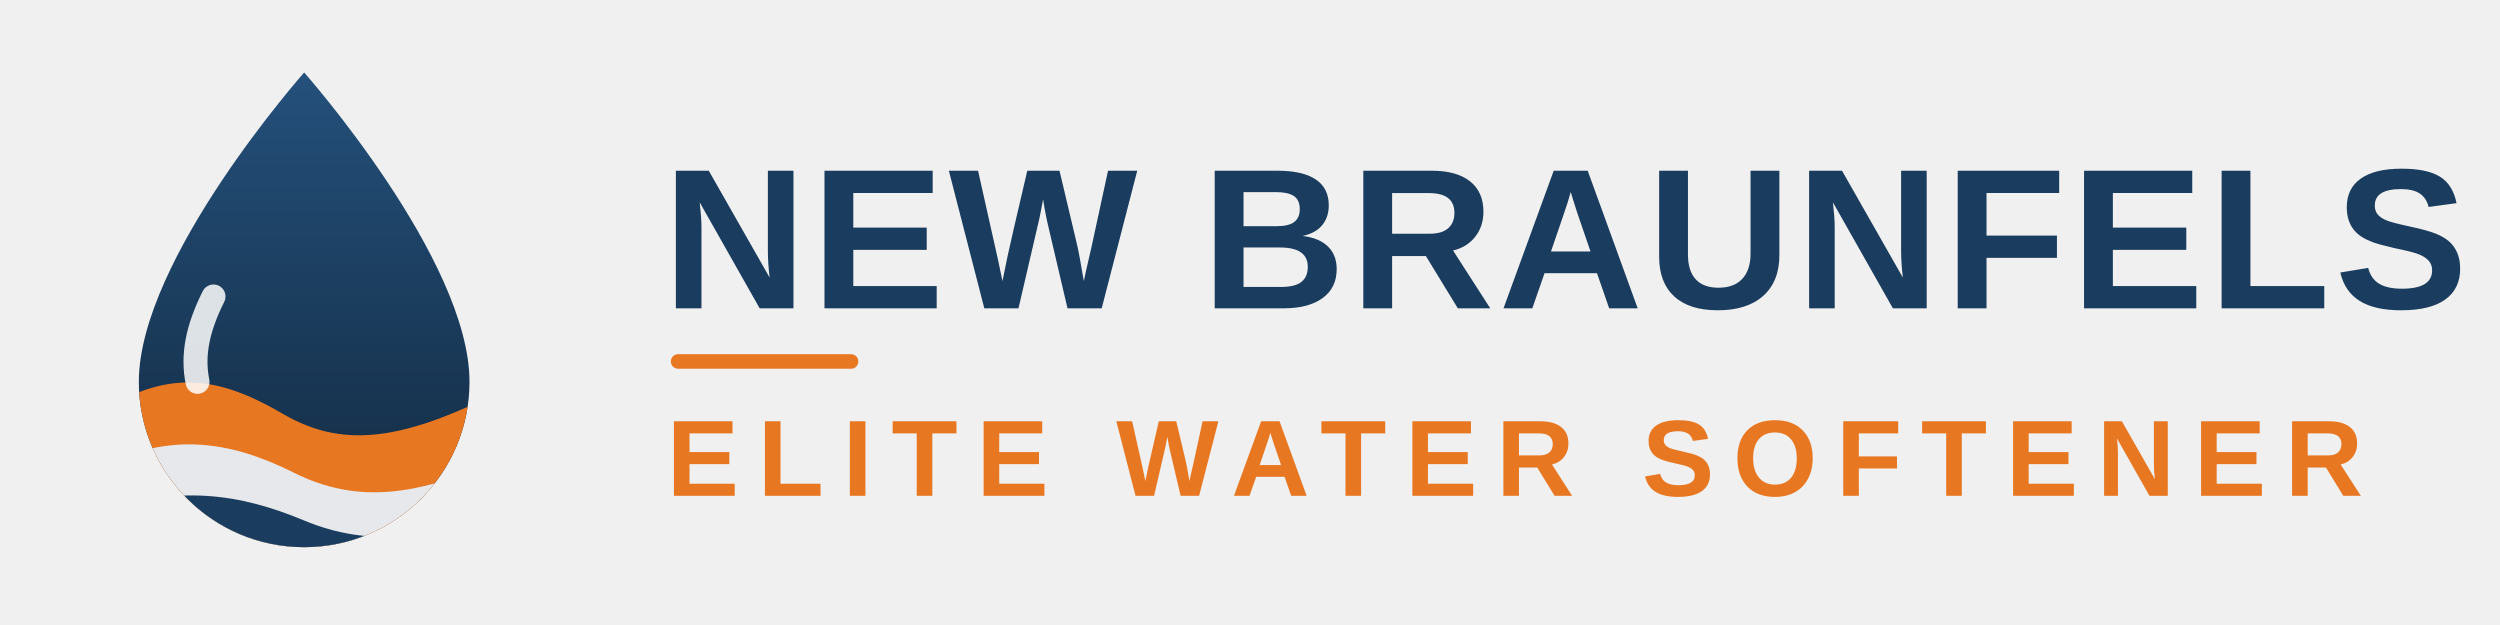
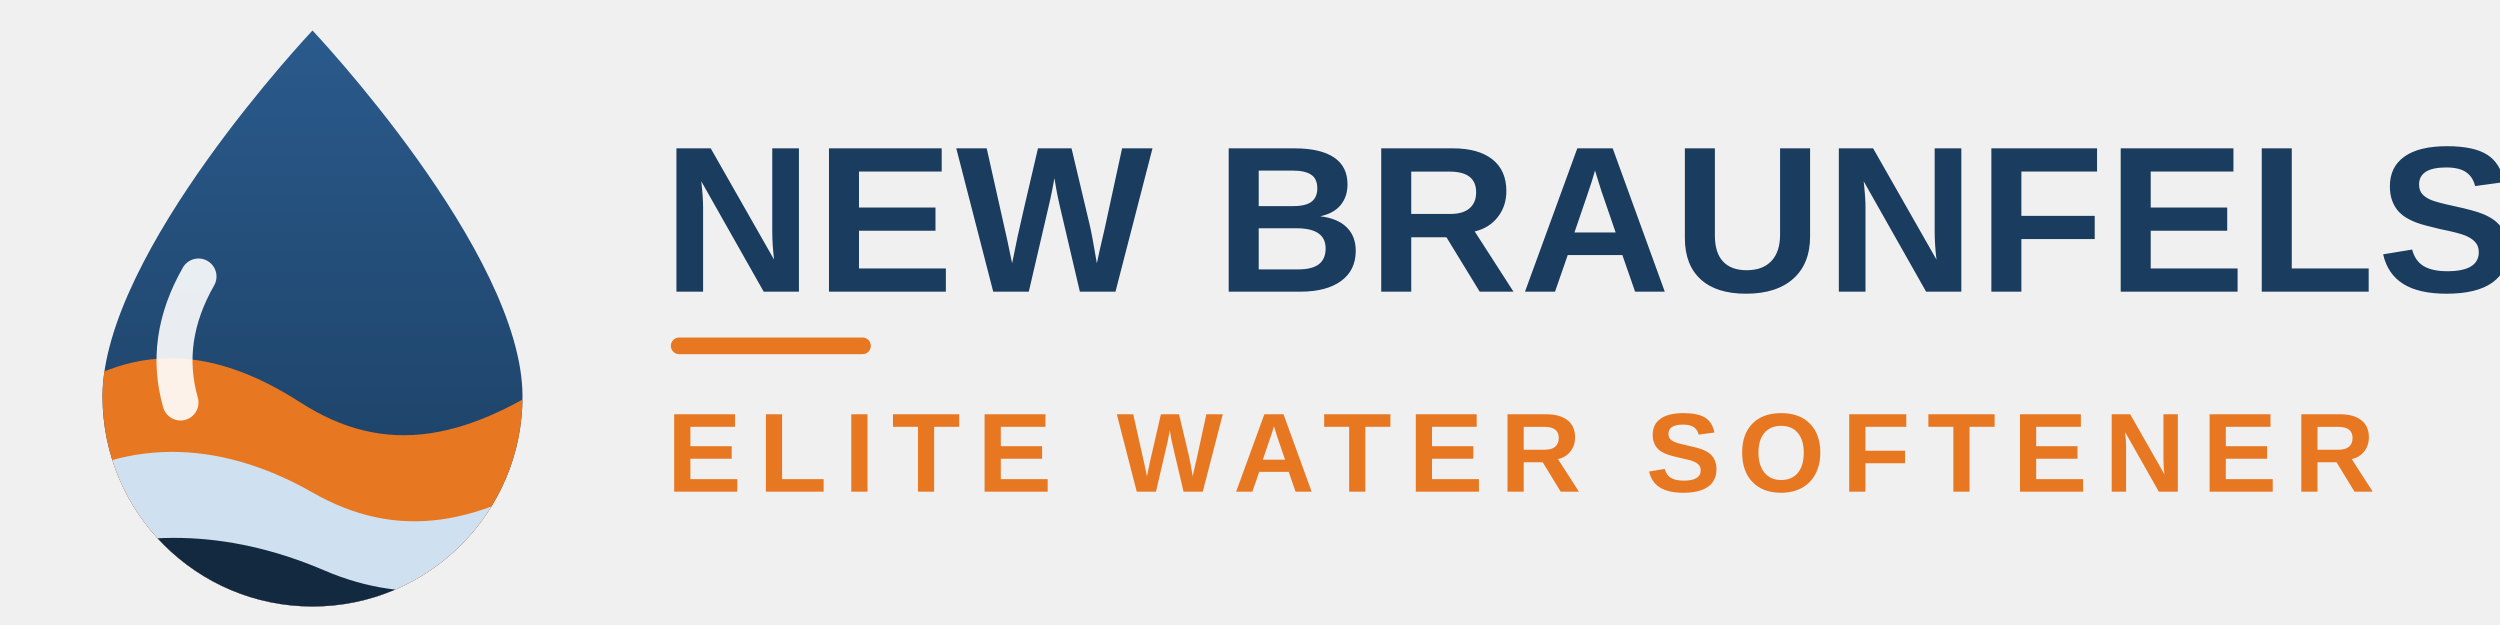
<svg xmlns="http://www.w3.org/2000/svg" width="1200" height="300" viewBox="0 0 1200 300">
-   <g transform="translate(18 22) scale(2.56)">
+   <g transform="translate(6 6) scale(2.88)">
    <defs>
-       <clipPath id="a">
-         <path d="M50 5 C50 5 19 40 19 63 A31 31 0 0 0 81 63 C81 40 50 5 50 5 Z" />
+       <clipPath id="an">
+         <path d="M50 3 C50 3 15 40 15 64 A35 35 0 0 0 85 64 C85 40 50 3 50 3 Z" />
      </clipPath>
-       <linearGradient id="ag" x1="0" y1="0" x2="0" y2="1">
-         <stop offset="0" stop-color="#24507B" />
-         <stop offset="1" stop-color="#12293F" />
+       <linearGradient id="ang" x1="0" y1="0" x2="0" y2="1">
+         <stop offset="0" stop-color="#2A5A8C" />
+         <stop offset="1" stop-color="#1A3C5E" />
      </linearGradient>
    </defs>
-     <path d="M50 5 C50 5 19 40 19 63 A31 31 0 0 0 81 63 C81 40 50 5 50 5 Z" fill="url(#ag)" />
-     <g clip-path="url(#a)">
-       <path d="M10 70 C24 60 34 62 46 69 C58 76 70 74 92 62 L92 100 L10 100 Z" fill="#E87722" />
-       <path d="M10 80 C24 72 36 74 48 80 C60 86 72 85 92 75 L92 100 L10 100 Z" fill="#E6EDF4" opacity="0.95" />
-       <path d="M10 88 C26 82 38 84 50 89 C62 94 74 93 92 85 L92 100 L10 100 Z" fill="#1A3C5E" />
+     <path d="M50 3 C50 3 15 40 15 64 A35 35 0 0 0 85 64 C85 40 50 3 50 3 Z" fill="url(#ang)" />
+     <g clip-path="url(#an)">
+       <path d="M5 66 C20 54 34 56 48 65 C62 74 76 72 95 58 L95 100 L5 100 Z" fill="#E87722" />
+       <path d="M5 80 C20 70 36 72 50 80 C64 88 78 86 95 74 L95 100 L5 100 Z" fill="#CFE0F0" />
+       <path d="M5 92 C22 85 38 87 52 93 C66 99 80 97 95 88 L95 100 L5 100 Z" fill="#12293F" />
    </g>
-     <path d="M33 47 C30 53 29 58 30 63" fill="none" stroke="#FFFFFF" stroke-width="4.5" stroke-linecap="round" opacity="0.85" />
+     <path d="M31 44 C27 51 26 58 28 65" fill="none" stroke="#FFFFFF" stroke-width="6" stroke-linecap="round" opacity="0.9" />
  </g>
-   <text x="318" y="148" font-family="Segoe UI, Arial, Helvetica, sans-serif" font-size="96" font-weight="800" letter-spacing="2" fill="#1A3C5E">NEW BRAUNFELS</text>
-   <rect x="322" y="170" width="90" height="7" rx="3.5" fill="#E87722" />
-   <text x="320" y="238" font-family="Segoe UI, Arial, Helvetica, sans-serif" font-size="52" font-weight="700" letter-spacing="9" fill="#E87722">ELITE WATER SOFTENER</text>
+   <text x="318" y="140" font-family="Segoe UI, Arial, Helvetica, sans-serif" font-size="100" font-weight="800" letter-spacing="1" fill="#1A3C5E">NEW BRAUNFELS</text>
+   <rect x="322" y="162" width="96" height="8" rx="4" fill="#E87722" />
+   <text x="320" y="236" font-family="Segoe UI, Arial, Helvetica, sans-serif" font-size="54" font-weight="700" letter-spacing="8" fill="#E87722">ELITE WATER SOFTENER</text>
</svg>
